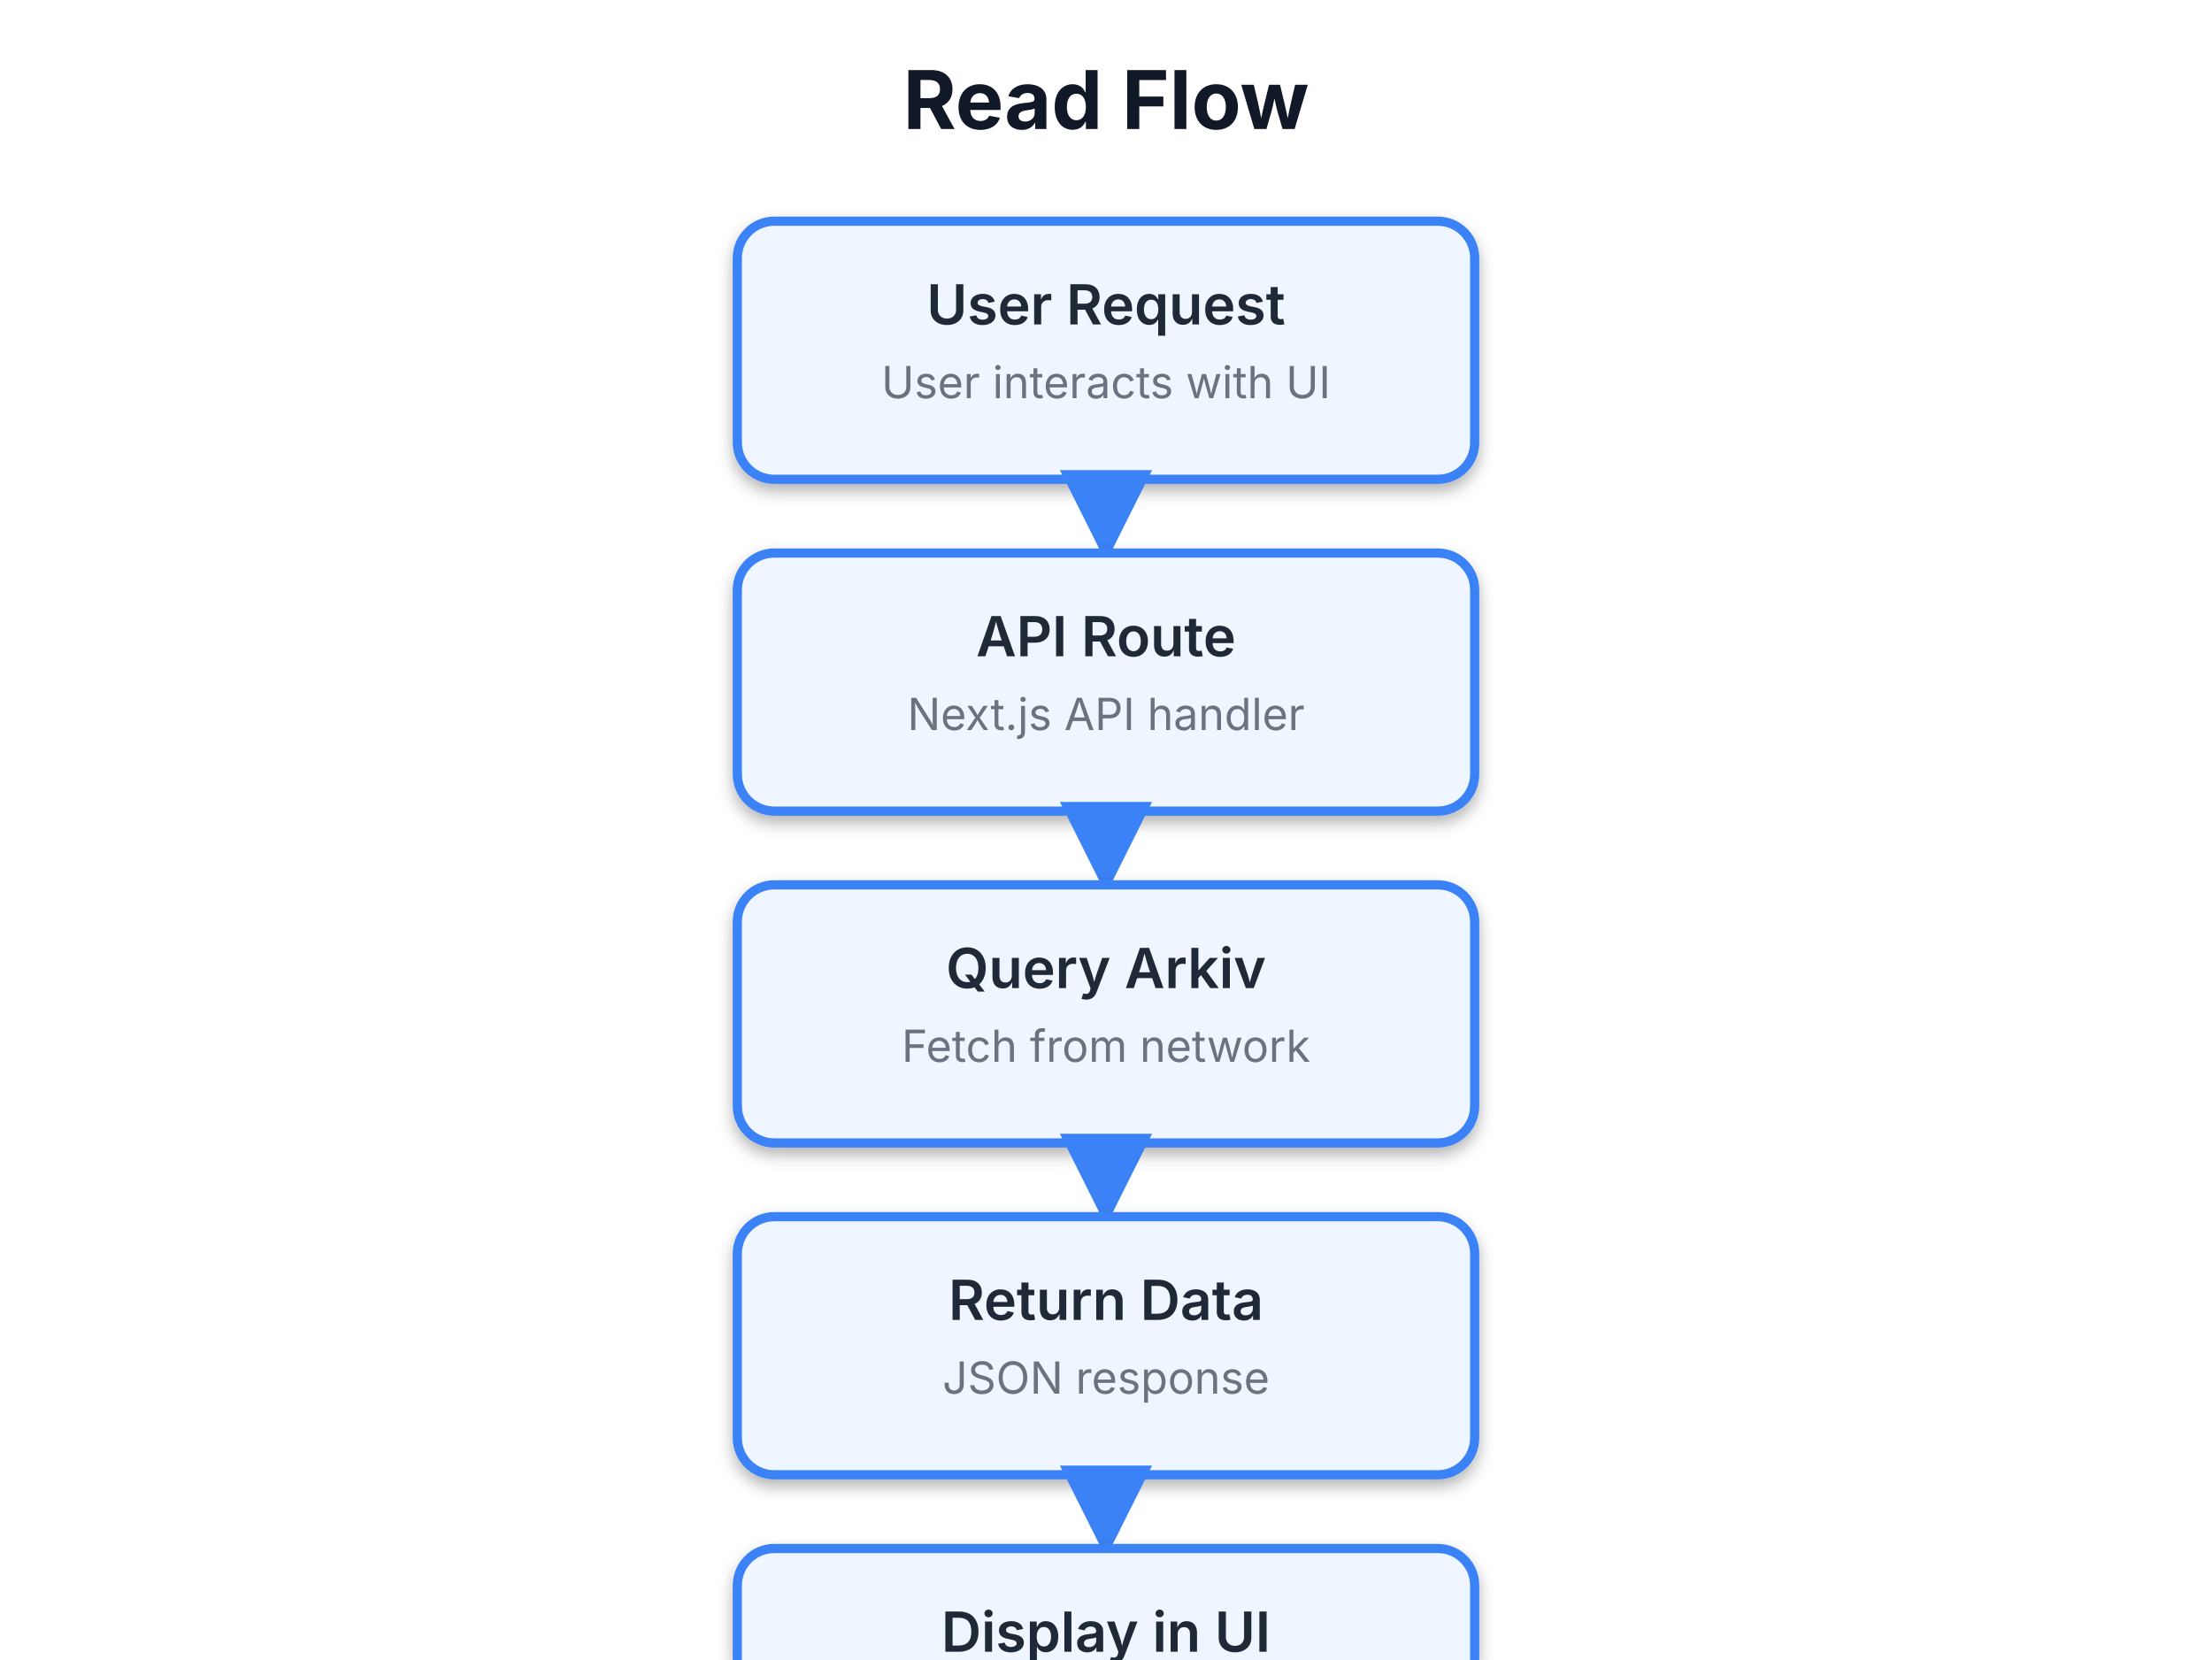
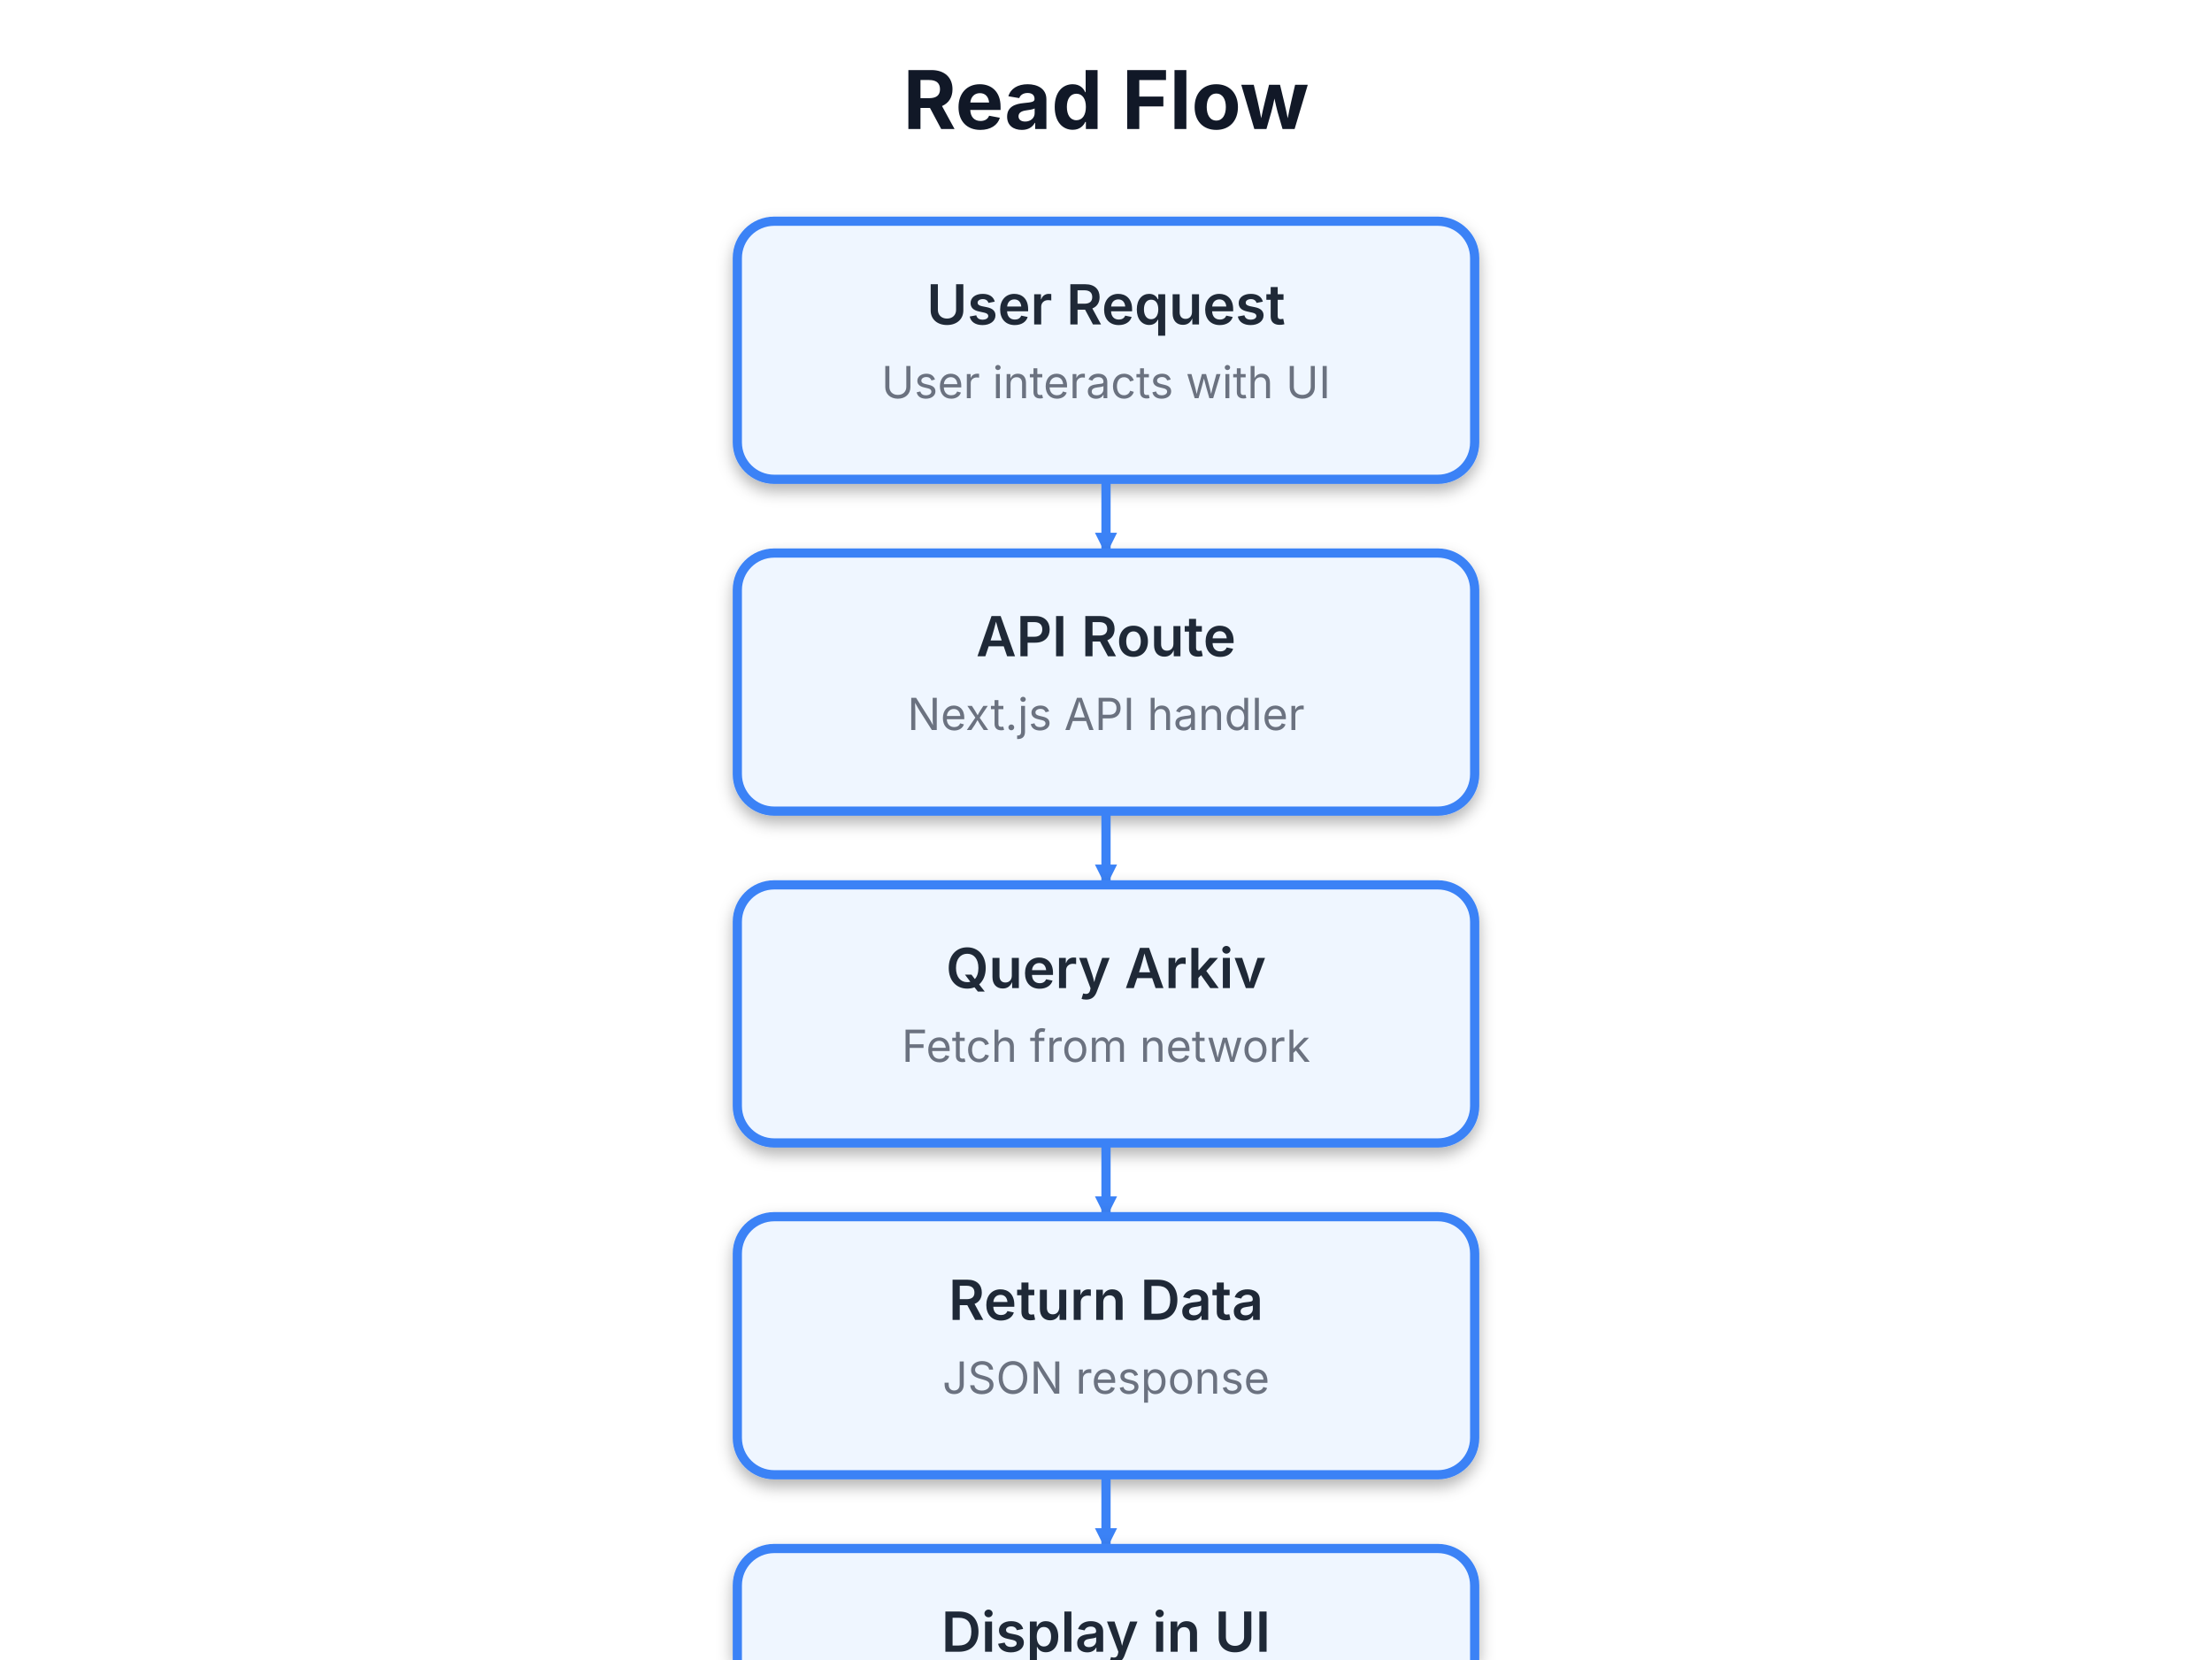
<svg xmlns="http://www.w3.org/2000/svg" viewBox="0 0 600 450" role="img" aria-label="Read flow diagram">
  <defs>
    <style>
      .flow-box { fill: #eff6ff; stroke: #3b82f6; stroke-width: 2.5; }
      .arrow { stroke: #3b82f6; stroke-width: 2.5; fill: none; marker-end: url(#arrowhead-blue); }
      .text-label { font-family: system-ui, -apple-system, sans-serif; font-size: 15px; fill: #1f2937; font-weight: 600; }
      .text-subtitle { font-family: system-ui, -apple-system, sans-serif; font-size: 12px; fill: #6b7280; font-weight: 400; }
      .text-title { font-family: system-ui, -apple-system, sans-serif; font-size: 22px; fill: #111827; font-weight: 700; text-anchor: middle; }
      .shadow { filter: url(#drop-shadow); }
    </style>
-     <marker id="arrowhead-blue" markerWidth="10" markerHeight="10" refX="9" refY="5" orient="auto" markerUnits="strokeWidth">
-       <polygon points="0 0, 10 5, 0 10" fill="#3b82f6" />
+     <marker id="arrowhead-blue" markerWidth="6" markerHeight="6" refX="5.5" refY="3" orient="auto" markerUnits="userSpaceOnUse">
+       <polygon points="0 0, 6 3, 0 6" fill="#3b82f6" />
    </marker>
    <filter id="drop-shadow" x="-50%" y="-50%" width="200%" height="200%">
      <feGaussianBlur in="SourceAlpha" stdDeviation="2" />
      <feOffset dx="0" dy="2" result="offsetblur" />
      <feComponentTransfer>
        <feFuncA type="linear" slope="0.3" />
      </feComponentTransfer>
      <feMerge>
        <feMergeNode />
        <feMergeNode in="SourceGraphic" />
      </feMerge>
    </filter>
  </defs>
  <text x="300" y="35" class="text-title">Read Flow</text>
  <rect x="200" y="60" width="200" height="70" rx="10" class="flow-box shadow" />
  <text x="300" y="88" text-anchor="middle" class="text-label">User Request</text>
  <text x="300" y="108" text-anchor="middle" class="text-subtitle">User interacts with UI</text>
  <line x1="300" y1="130" x2="300" y2="150" class="arrow" />
  <rect x="200" y="150" width="200" height="70" rx="10" class="flow-box shadow" />
  <text x="300" y="178" text-anchor="middle" class="text-label">API Route</text>
  <text x="300" y="198" text-anchor="middle" class="text-subtitle">Next.js API handler</text>
  <line x1="300" y1="220" x2="300" y2="240" class="arrow" />
  <rect x="200" y="240" width="200" height="70" rx="10" class="flow-box shadow" />
  <text x="300" y="268" text-anchor="middle" class="text-label">Query Arkiv</text>
  <text x="300" y="288" text-anchor="middle" class="text-subtitle">Fetch from network</text>
  <line x1="300" y1="310" x2="300" y2="330" class="arrow" />
  <rect x="200" y="330" width="200" height="70" rx="10" class="flow-box shadow" />
  <text x="300" y="358" text-anchor="middle" class="text-label">Return Data</text>
  <text x="300" y="378" text-anchor="middle" class="text-subtitle">JSON response</text>
  <line x1="300" y1="400" x2="300" y2="420" class="arrow" />
  <rect x="200" y="420" width="200" height="70" rx="10" class="flow-box shadow" />
  <text x="300" y="448" text-anchor="middle" class="text-label">Display in UI</text>
  <text x="300" y="468" text-anchor="middle" class="text-subtitle">Render to user</text>
</svg>
